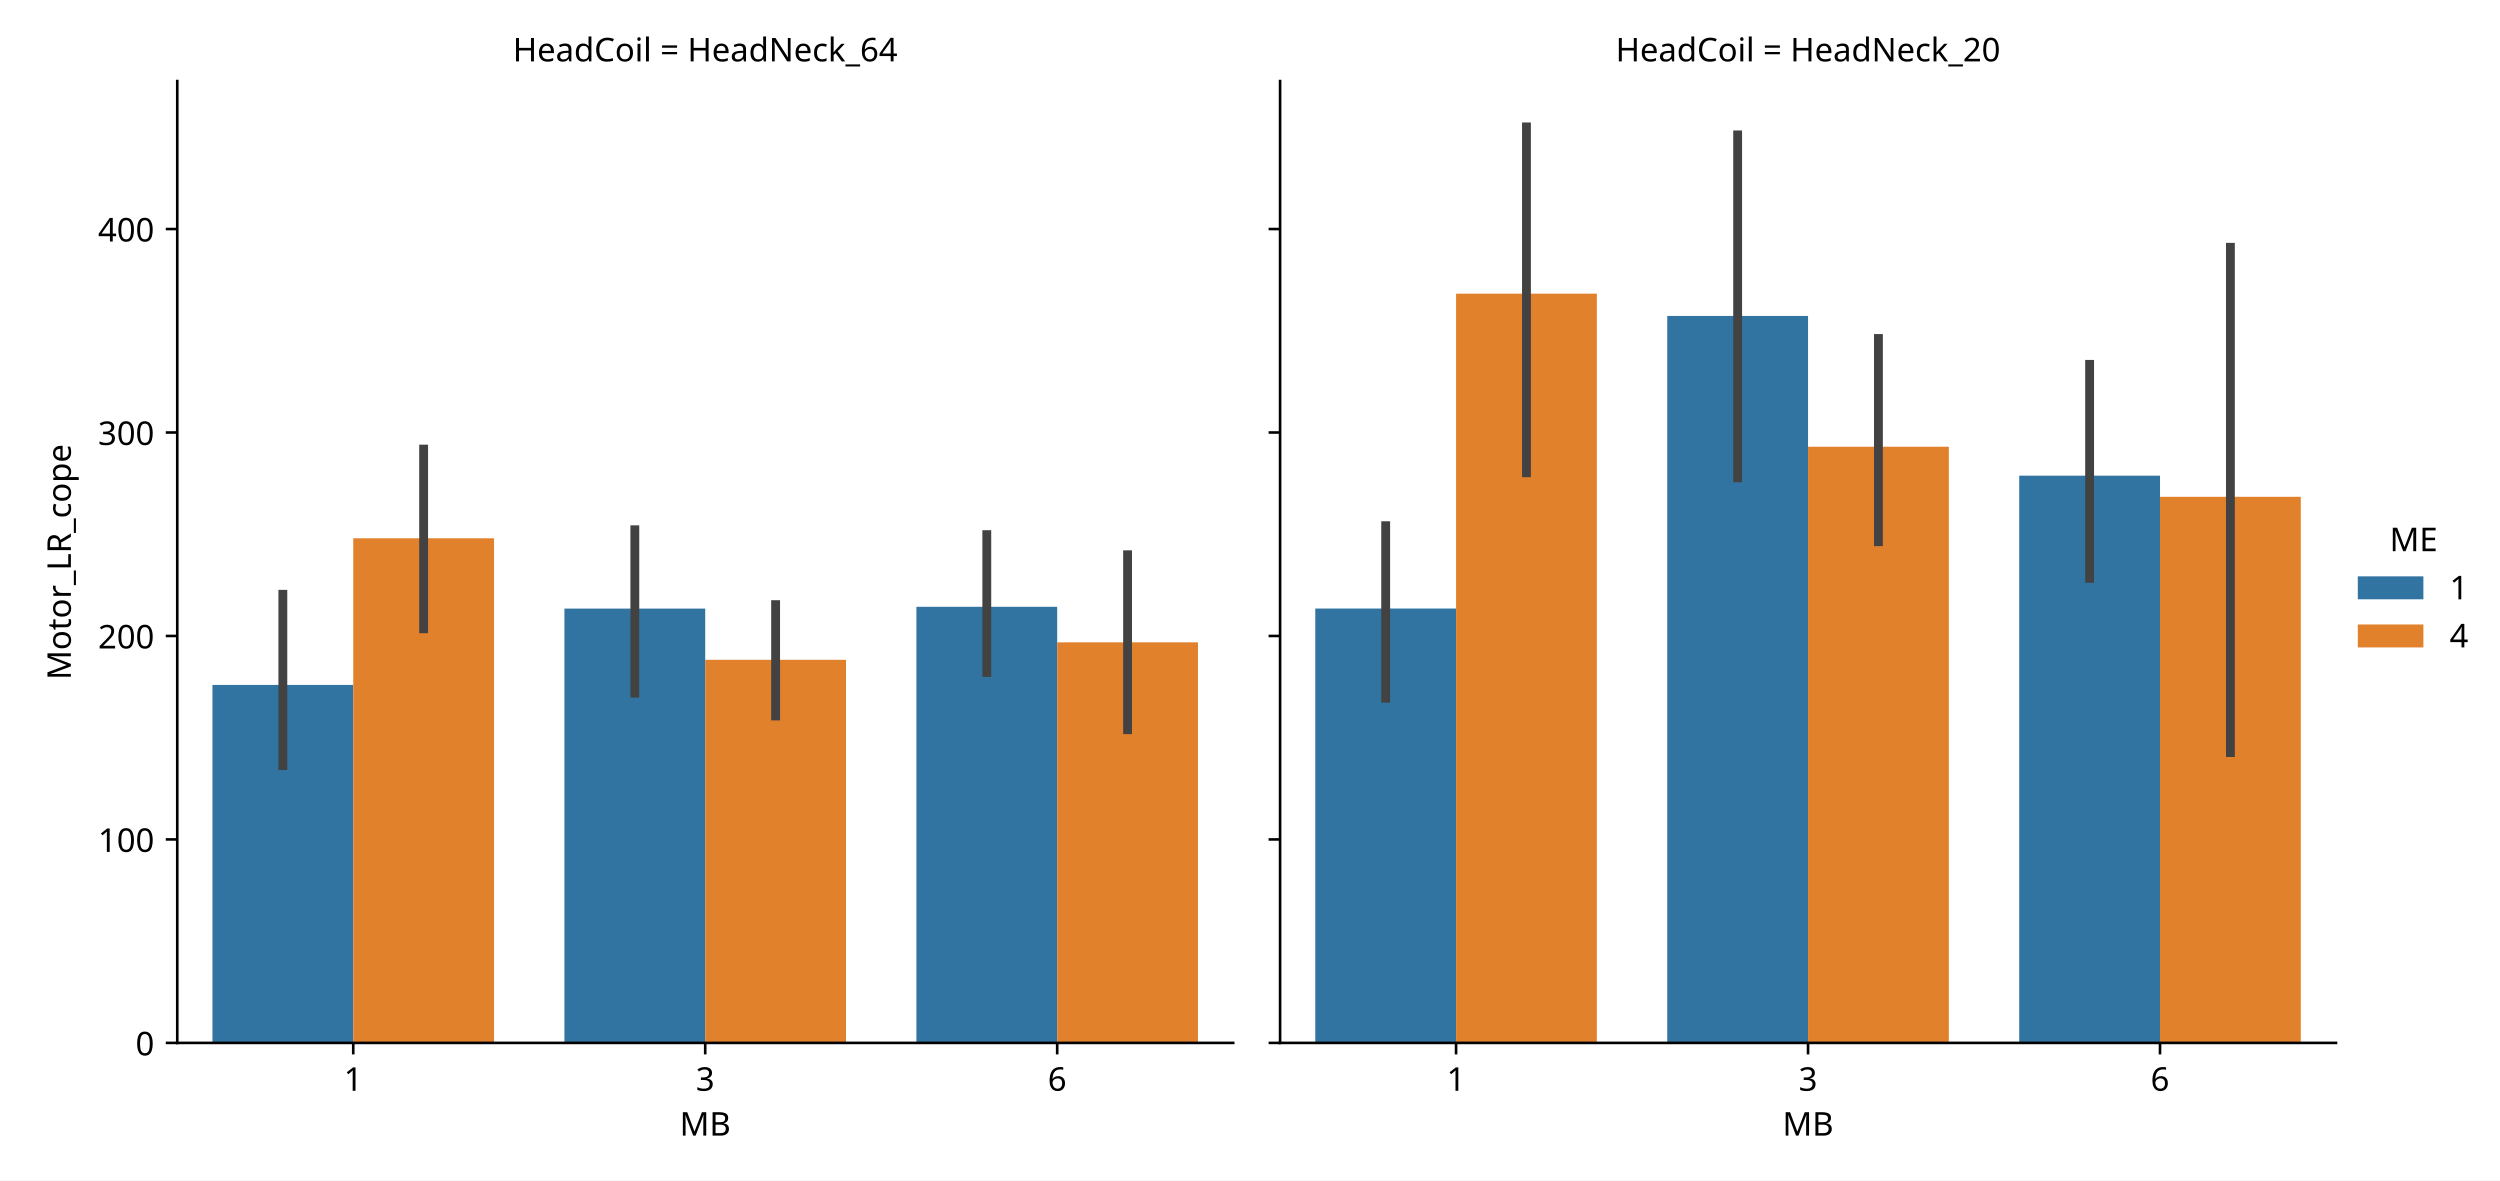
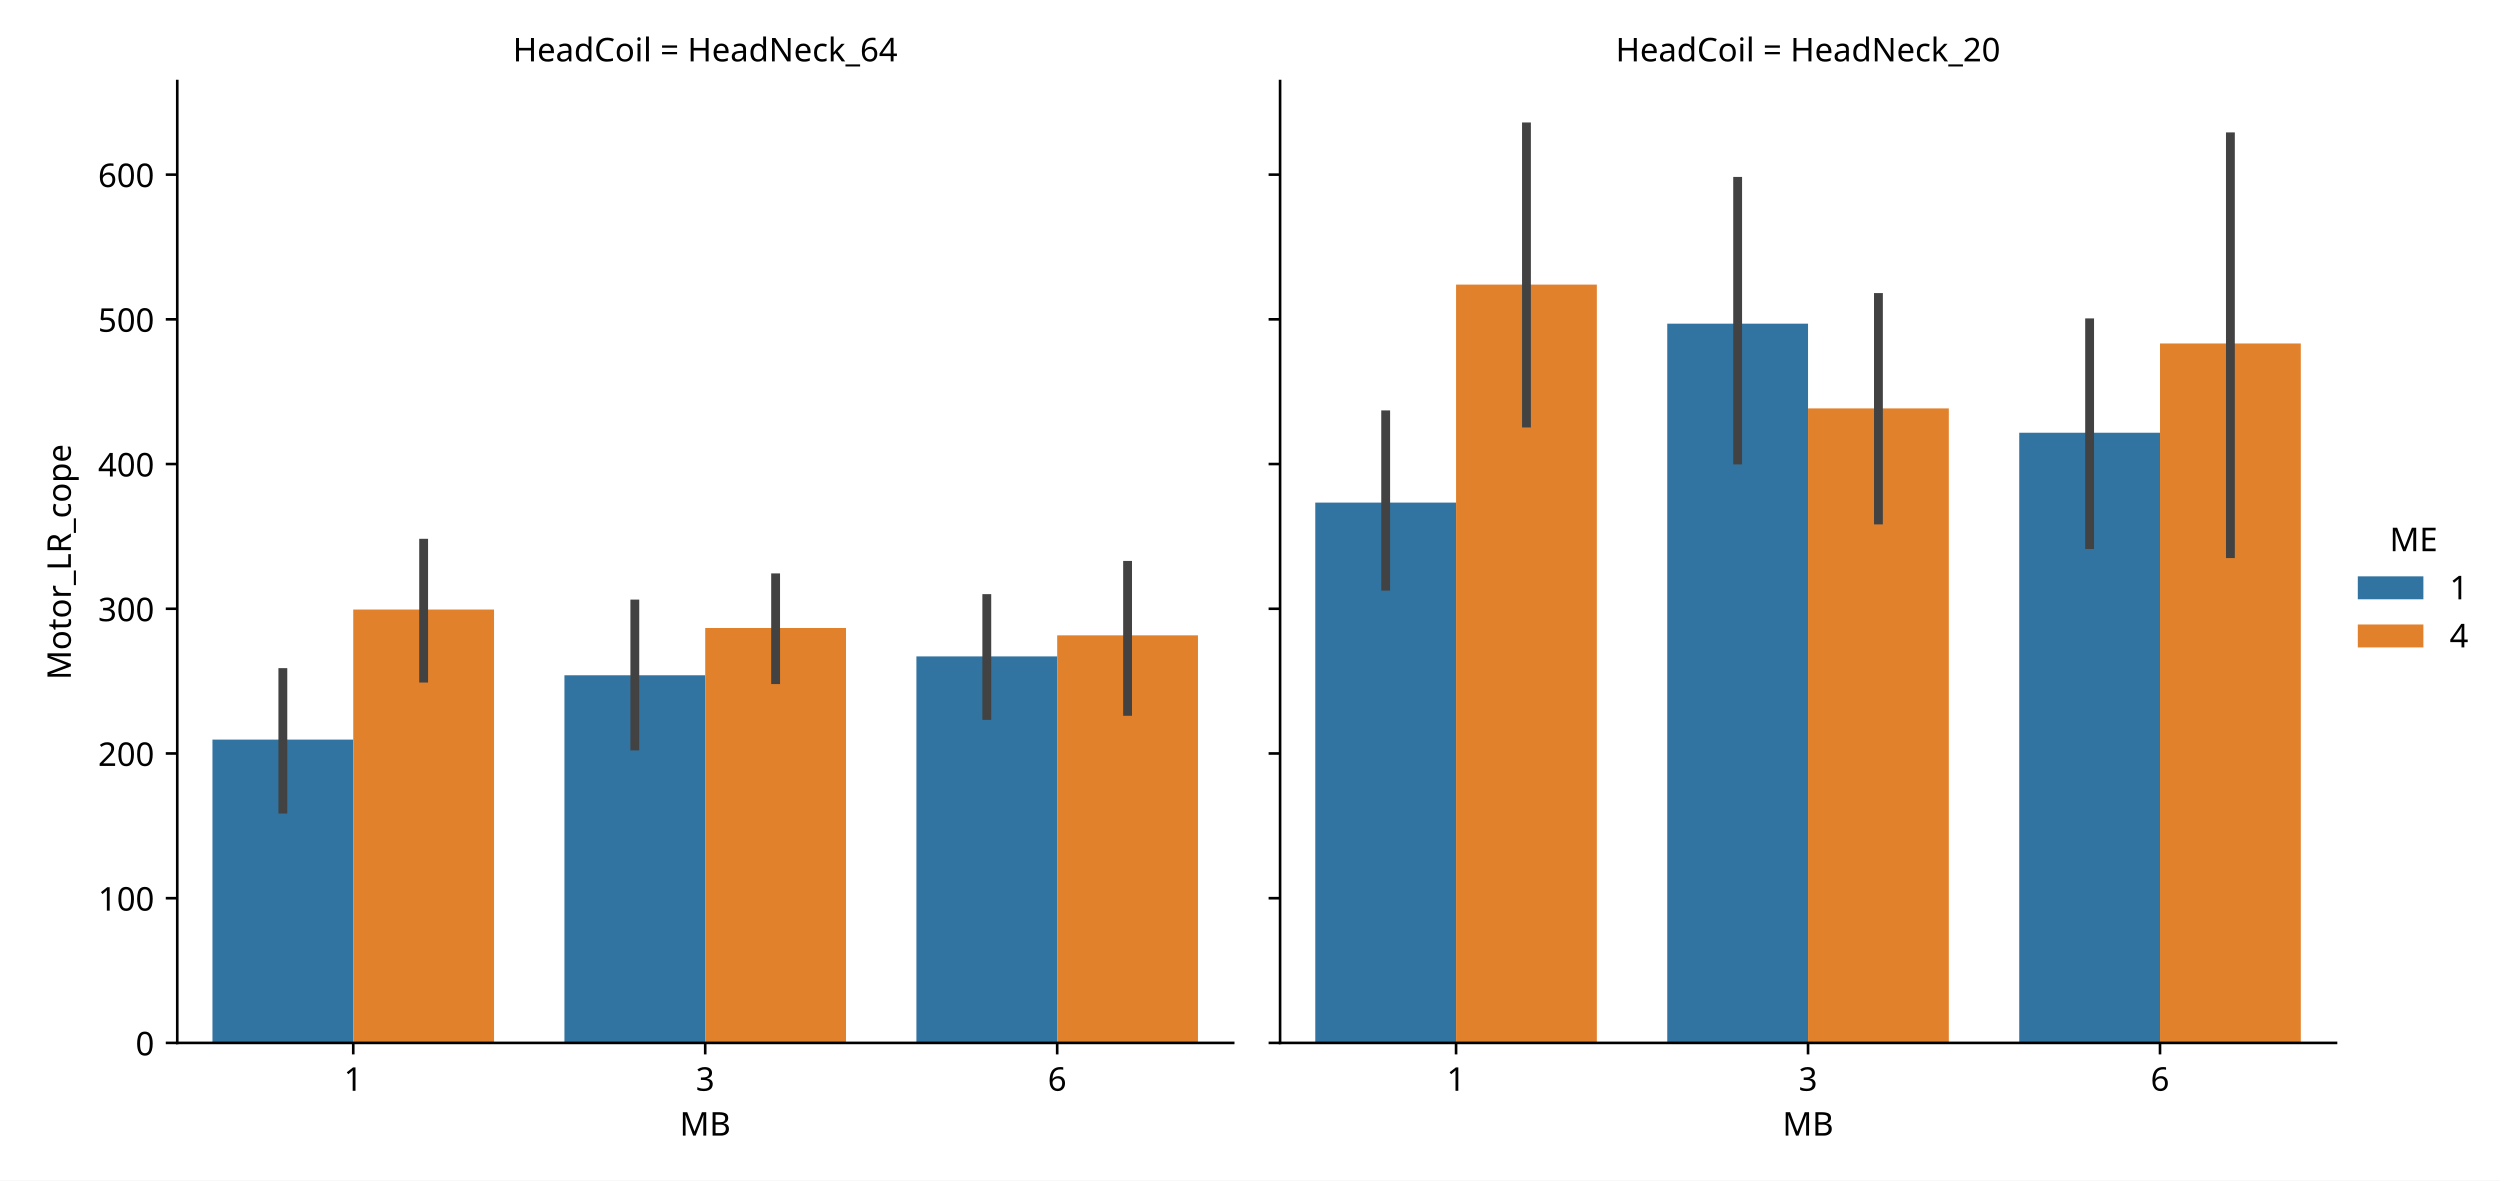
<svg xmlns="http://www.w3.org/2000/svg" xmlns:xlink="http://www.w3.org/1999/xlink" width="762.39pt" height="360pt" viewBox="0 0 762.39 360" version="1.1">
  <defs>
    <style type="text/css">*{stroke-linejoin: round; stroke-linecap: butt}</style>
  </defs>
  <g id="figure_1">
    <g id="patch_1">
      <path d="M 0 360  L 762.39 360  L 762.39 0  L 0 0  z " style="fill: #ffffff" />
    </g>
    <g id="axes_1">
      <g id="patch_2">
        <path d="M 54.056 318.04  L 376.064 318.04  L 376.064 24.72  L 54.056 24.72  z " style="fill: #ffffff" />
      </g>
      <g id="patch_3">
-         <path d="M 64.789 318.04  L 107.724 318.04  L 107.724 208.866  L 64.789 208.866  z " clip-path="url(#p6cc2a08bcb)" style="fill: #3274a1" />
+         <path d="M 64.789 318.04  L 107.724 318.04  L 107.724 225.543  L 64.789 225.543  z " clip-path="url(#p79bdc2096a)" style="fill: #3274a1" />
      </g>
      <g id="patch_4">
-         <path d="M 172.125 318.04  L 215.06 318.04  L 215.06 185.598  L 172.125 185.598  z " clip-path="url(#p6cc2a08bcb)" style="fill: #3274a1" />
+         <path d="M 172.125 318.04  L 215.06 318.04  L 215.06 205.917  L 172.125 205.917  z " clip-path="url(#p79bdc2096a)" style="fill: #3274a1" />
      </g>
      <g id="patch_5">
-         <path d="M 279.461 318.04  L 322.396 318.04  L 322.396 185.038  L 279.461 185.038  z " clip-path="url(#p6cc2a08bcb)" style="fill: #3274a1" />
+         <path d="M 279.461 318.04  L 322.396 318.04  L 322.396 200.164  L 279.461 200.164  z " clip-path="url(#p79bdc2096a)" style="fill: #3274a1" />
      </g>
      <g id="patch_6">
-         <path d="M 107.724 318.04  L 150.658 318.04  L 150.658 164.154  L 107.724 164.154  z " clip-path="url(#p6cc2a08bcb)" style="fill: #e1812c" />
+         <path d="M 107.724 318.04  L 150.658 318.04  L 150.658 185.886  L 107.724 185.886  z " clip-path="url(#p79bdc2096a)" style="fill: #e1812c" />
      </g>
      <g id="patch_7">
-         <path d="M 215.06 318.04  L 257.994 318.04  L 257.994 201.217  L 215.06 201.217  z " clip-path="url(#p6cc2a08bcb)" style="fill: #e1812c" />
+         <path d="M 215.06 318.04  L 257.994 318.04  L 257.994 191.506  L 215.06 191.506  z " clip-path="url(#p79bdc2096a)" style="fill: #e1812c" />
      </g>
      <g id="patch_8">
-         <path d="M 322.396 318.04  L 365.33 318.04  L 365.33 195.892  L 322.396 195.892  z " clip-path="url(#p6cc2a08bcb)" style="fill: #e1812c" />
+         <path d="M 322.396 318.04  L 365.33 318.04  L 365.33 193.74  L 322.396 193.74  z " clip-path="url(#p79bdc2096a)" style="fill: #e1812c" />
      </g>
      <g id="matplotlib.axis_1">
        <g id="xtick_1">
          <g id="line2d_1">
            <defs>
-               <path id="m4bb16688b1" d="M 0 0  L 0 3.5  " style="stroke: #000000; stroke-width: 0.8" />
+               <path id="me2cac77264" d="M 0 0  L 0 3.5  " style="stroke: #000000; stroke-width: 0.8" />
            </defs>
            <g>
-               <use xlink:href="#m4bb16688b1" x="107.724" y="318.04" style="stroke: #000000; stroke-width: 0.8" />
+               <use xlink:href="#me2cac77264" x="107.724" y="318.04" style="stroke: #000000; stroke-width: 0.8" />
            </g>
          </g>
          <g id="text_1">
            <text style="font: 10px 'sans-serif'; text-anchor: middle" x="107.724" y="332.638" transform="rotate(-0, 107.7236, 332.6384)">1</text>
          </g>
        </g>
        <g id="xtick_2">
          <g id="line2d_2">
            <g>
-               <use xlink:href="#m4bb16688b1" x="215.06" y="318.04" style="stroke: #000000; stroke-width: 0.8" />
+               <use xlink:href="#me2cac77264" x="215.06" y="318.04" style="stroke: #000000; stroke-width: 0.8" />
            </g>
          </g>
          <g id="text_2">
            <text style="font: 10px 'sans-serif'; text-anchor: middle" x="215.06" y="332.638" transform="rotate(-0, 215.0598, 332.6384)">3</text>
          </g>
        </g>
        <g id="xtick_3">
          <g id="line2d_3">
            <g>
-               <use xlink:href="#m4bb16688b1" x="322.396" y="318.04" style="stroke: #000000; stroke-width: 0.8" />
+               <use xlink:href="#me2cac77264" x="322.396" y="318.04" style="stroke: #000000; stroke-width: 0.8" />
            </g>
          </g>
          <g id="text_3">
            <text style="font: 10px 'sans-serif'; text-anchor: middle" x="322.396" y="332.638" transform="rotate(-0, 322.3959, 332.6384)">6</text>
          </g>
        </g>
        <g id="text_4">
          <text style="font: 10px 'sans-serif'; text-anchor: middle" x="215.06" y="346.317" transform="rotate(-0, 215.0598, 346.3166)">MB</text>
        </g>
      </g>
      <g id="matplotlib.axis_2">
        <g id="ytick_1">
          <g id="line2d_4">
            <defs>
-               <path id="mce7177d9cb" d="M 0 0  L -3.5 0  " style="stroke: #000000; stroke-width: 0.8" />
+               <path id="m27f7b21d7d" d="M 0 0  L -3.5 0  " style="stroke: #000000; stroke-width: 0.8" />
            </defs>
            <g>
-               <use xlink:href="#mce7177d9cb" x="54.056" y="318.04" style="stroke: #000000; stroke-width: 0.8" />
+               <use xlink:href="#m27f7b21d7d" x="54.056" y="318.04" style="stroke: #000000; stroke-width: 0.8" />
            </g>
          </g>
          <g id="text_5">
            <text style="font: 10px 'sans-serif'; text-anchor: end" x="47.056" y="321.839" transform="rotate(-0, 47.05557, 321.8392)">0</text>
          </g>
        </g>
        <g id="ytick_2">
          <g id="line2d_5">
            <g>
-               <use xlink:href="#mce7177d9cb" x="54.056" y="255.993" style="stroke: #000000; stroke-width: 0.8" />
+               <use xlink:href="#m27f7b21d7d" x="54.056" y="273.908" style="stroke: #000000; stroke-width: 0.8" />
            </g>
          </g>
          <g id="text_6">
-             <text style="font: 10px 'sans-serif'; text-anchor: end" x="47.056" y="259.792" transform="rotate(-0, 47.05557, 259.7918)">100</text>
+             <text style="font: 10px 'sans-serif'; text-anchor: end" x="47.056" y="277.708" transform="rotate(-0, 47.05557, 277.7077)">100</text>
          </g>
        </g>
        <g id="ytick_3">
          <g id="line2d_6">
            <g>
-               <use xlink:href="#mce7177d9cb" x="54.056" y="193.945" style="stroke: #000000; stroke-width: 0.8" />
+               <use xlink:href="#m27f7b21d7d" x="54.056" y="229.777" style="stroke: #000000; stroke-width: 0.8" />
            </g>
          </g>
          <g id="text_7">
-             <text style="font: 10px 'sans-serif'; text-anchor: end" x="47.056" y="197.744" transform="rotate(-0, 47.05557, 197.7445)">200</text>
+             <text style="font: 10px 'sans-serif'; text-anchor: end" x="47.056" y="233.576" transform="rotate(-0, 47.05557, 233.5762)">200</text>
          </g>
        </g>
        <g id="ytick_4">
          <g id="line2d_7">
            <g>
-               <use xlink:href="#mce7177d9cb" x="54.056" y="131.898" style="stroke: #000000; stroke-width: 0.8" />
+               <use xlink:href="#m27f7b21d7d" x="54.056" y="185.645" style="stroke: #000000; stroke-width: 0.8" />
            </g>
          </g>
          <g id="text_8">
-             <text style="font: 10px 'sans-serif'; text-anchor: end" x="47.056" y="135.697" transform="rotate(-0, 47.05557, 135.6971)">300</text>
+             <text style="font: 10px 'sans-serif'; text-anchor: end" x="47.056" y="189.445" transform="rotate(-0, 47.05557, 189.4447)">300</text>
          </g>
        </g>
        <g id="ytick_5">
          <g id="line2d_8">
            <g>
-               <use xlink:href="#mce7177d9cb" x="54.056" y="69.85" style="stroke: #000000; stroke-width: 0.8" />
+               <use xlink:href="#m27f7b21d7d" x="54.056" y="141.514" style="stroke: #000000; stroke-width: 0.8" />
            </g>
          </g>
          <g id="text_9">
-             <text style="font: 10px 'sans-serif'; text-anchor: end" x="47.056" y="73.65" transform="rotate(-0, 47.05557, 73.6497)">400</text>
-           </g>
-         </g>
-         <g id="text_10">
+             <text style="font: 10px 'sans-serif'; text-anchor: end" x="47.056" y="145.313" transform="rotate(-0, 47.05557, 145.3131)">400</text>
+           </g>
+         </g>
+         <g id="ytick_6">
+           <g id="line2d_9">
+             <g>
+               <use xlink:href="#m27f7b21d7d" x="54.056" y="97.382" style="stroke: #000000; stroke-width: 0.8" />
+             </g>
+           </g>
+           <g id="text_10">
+             <text style="font: 10px 'sans-serif'; text-anchor: end" x="47.056" y="101.182" transform="rotate(-0, 47.05557, 101.1816)">500</text>
+           </g>
+         </g>
+         <g id="ytick_7">
+           <g id="line2d_10">
+             <g>
+               <use xlink:href="#m27f7b21d7d" x="54.056" y="53.251" style="stroke: #000000; stroke-width: 0.8" />
+             </g>
+           </g>
+           <g id="text_11">
+             <text style="font: 10px 'sans-serif'; text-anchor: end" x="47.056" y="57.05" transform="rotate(-0, 47.05557, 57.05011)">600</text>
+           </g>
+         </g>
+         <g id="text_12">
          <text style="font: 10px 'sans-serif'; text-anchor: middle" x="21.61" y="171.38" transform="rotate(-90, 21.61026, 171.38)">Motor_LR_cope</text>
        </g>
      </g>
-       <g id="line2d_9">
-         <path d="M 86.256 233.471  L 86.256 181.238  " clip-path="url(#p6cc2a08bcb)" style="fill: none; stroke: #424242; stroke-width: 2.7; stroke-linecap: square" />
-       </g>
-       <g id="line2d_10">
-         <path d="M 193.593 211.389  L 193.593 161.551  " clip-path="url(#p6cc2a08bcb)" style="fill: none; stroke: #424242; stroke-width: 2.7; stroke-linecap: square" />
-       </g>
      <g id="line2d_11">
-         <path d="M 300.929 205.091  L 300.929 163.039  " clip-path="url(#p6cc2a08bcb)" style="fill: none; stroke: #424242; stroke-width: 2.7; stroke-linecap: square" />
+         <path d="M 86.256 246.75  L 86.256 205.092  " clip-path="url(#p79bdc2096a)" style="fill: none; stroke: #424242; stroke-width: 2.7; stroke-linecap: square" />
      </g>
      <g id="line2d_12">
-         <path d="M 129.191 191.743  L 129.191 136.96  " clip-path="url(#p6cc2a08bcb)" style="fill: none; stroke: #424242; stroke-width: 2.7; stroke-linecap: square" />
+         <path d="M 193.593 227.491  L 193.593 184.193  " clip-path="url(#p79bdc2096a)" style="fill: none; stroke: #424242; stroke-width: 2.7; stroke-linecap: square" />
      </g>
      <g id="line2d_13">
-         <path d="M 236.527 218.35  L 236.527 184.394  " clip-path="url(#p6cc2a08bcb)" style="fill: none; stroke: #424242; stroke-width: 2.7; stroke-linecap: square" />
+         <path d="M 300.929 218.181  L 300.929 182.532  " clip-path="url(#p79bdc2096a)" style="fill: none; stroke: #424242; stroke-width: 2.7; stroke-linecap: square" />
      </g>
      <g id="line2d_14">
-         <path d="M 343.863 222.519  L 343.863 169.175  " clip-path="url(#p6cc2a08bcb)" style="fill: none; stroke: #424242; stroke-width: 2.7; stroke-linecap: square" />
+         <path d="M 129.191 206.786  L 129.191 165.656  " clip-path="url(#p79bdc2096a)" style="fill: none; stroke: #424242; stroke-width: 2.7; stroke-linecap: square" />
+       </g>
+       <g id="line2d_15">
+         <path d="M 236.527 207.255  L 236.527 176.201  " clip-path="url(#p79bdc2096a)" style="fill: none; stroke: #424242; stroke-width: 2.7; stroke-linecap: square" />
+       </g>
+       <g id="line2d_16">
+         <path d="M 343.863 216.941  L 343.863 172.412  " clip-path="url(#p79bdc2096a)" style="fill: none; stroke: #424242; stroke-width: 2.7; stroke-linecap: square" />
      </g>
      <g id="patch_9">
        <path d="M 54.056 318.04  L 54.056 24.72  " style="fill: none; stroke: #000000; stroke-width: 0.8; stroke-linejoin: miter; stroke-linecap: square" />
      </g>
      <g id="patch_10">
        <path d="M 54.056 318.04  L 376.064 318.04  " style="fill: none; stroke: #000000; stroke-width: 0.8; stroke-linejoin: miter; stroke-linecap: square" />
      </g>
-       <g id="text_11">
+       <g id="text_13">
        <text style="font: 10px 'sans-serif'; text-anchor: middle" x="215.06" y="18.72" transform="rotate(-0, 215.0598, 18.72)">HeadCoil = HeadNeck_64</text>
      </g>
    </g>
    <g id="axes_2">
      <g id="patch_11">
        <path d="M 390.368 318.04  L 712.376 318.04  L 712.376 24.72  L 390.368 24.72  z " style="fill: #ffffff" />
      </g>
      <g id="patch_12">
-         <path d="M 401.101 318.04  L 444.036 318.04  L 444.036 185.574  L 401.101 185.574  z " clip-path="url(#pc5697439df)" style="fill: #3274a1" />
+         <path d="M 401.101 318.04  L 444.036 318.04  L 444.036 153.27  L 401.101 153.27  z " clip-path="url(#pfd38d1f3ad)" style="fill: #3274a1" />
      </g>
      <g id="patch_13">
-         <path d="M 508.437 318.04  L 551.372 318.04  L 551.372 96.336  L 508.437 96.336  z " clip-path="url(#pc5697439df)" style="fill: #3274a1" />
+         <path d="M 508.437 318.04  L 551.372 318.04  L 551.372 98.695  L 508.437 98.695  z " clip-path="url(#pfd38d1f3ad)" style="fill: #3274a1" />
      </g>
      <g id="patch_14">
-         <path d="M 615.774 318.04  L 658.708 318.04  L 658.708 145.067  L 615.774 145.067  z " clip-path="url(#pc5697439df)" style="fill: #3274a1" />
+         <path d="M 615.774 318.04  L 658.708 318.04  L 658.708 131.975  L 615.774 131.975  z " clip-path="url(#pfd38d1f3ad)" style="fill: #3274a1" />
      </g>
      <g id="patch_15">
-         <path d="M 444.036 318.04  L 486.97 318.04  L 486.97 89.552  L 444.036 89.552  z " clip-path="url(#pc5697439df)" style="fill: #e1812c" />
+         <path d="M 444.036 318.04  L 486.97 318.04  L 486.97 86.795  L 444.036 86.795  z " clip-path="url(#pfd38d1f3ad)" style="fill: #e1812c" />
      </g>
      <g id="patch_16">
-         <path d="M 551.372 318.04  L 594.306 318.04  L 594.306 136.227  L 551.372 136.227  z " clip-path="url(#pc5697439df)" style="fill: #e1812c" />
+         <path d="M 551.372 318.04  L 594.306 318.04  L 594.306 124.534  L 551.372 124.534  z " clip-path="url(#pfd38d1f3ad)" style="fill: #e1812c" />
      </g>
      <g id="patch_17">
-         <path d="M 658.708 318.04  L 701.642 318.04  L 701.642 151.504  L 658.708 151.504  z " clip-path="url(#pc5697439df)" style="fill: #e1812c" />
+         <path d="M 658.708 318.04  L 701.642 318.04  L 701.642 104.736  L 658.708 104.736  z " clip-path="url(#pfd38d1f3ad)" style="fill: #e1812c" />
      </g>
      <g id="matplotlib.axis_3">
        <g id="xtick_4">
-           <g id="line2d_15">
-             <g>
-               <use xlink:href="#m4bb16688b1" x="444.036" y="318.04" style="stroke: #000000; stroke-width: 0.8" />
-             </g>
-           </g>
-           <g id="text_12">
+           <g id="line2d_17">
+             <g>
+               <use xlink:href="#me2cac77264" x="444.036" y="318.04" style="stroke: #000000; stroke-width: 0.8" />
+             </g>
+           </g>
+           <g id="text_14">
            <text style="font: 10px 'sans-serif'; text-anchor: middle" x="444.036" y="332.638" transform="rotate(-0, 444.0358, 332.6384)">1</text>
          </g>
        </g>
        <g id="xtick_5">
-           <g id="line2d_16">
-             <g>
-               <use xlink:href="#m4bb16688b1" x="551.372" y="318.04" style="stroke: #000000; stroke-width: 0.8" />
-             </g>
-           </g>
-           <g id="text_13">
+           <g id="line2d_18">
+             <g>
+               <use xlink:href="#me2cac77264" x="551.372" y="318.04" style="stroke: #000000; stroke-width: 0.8" />
+             </g>
+           </g>
+           <g id="text_15">
            <text style="font: 10px 'sans-serif'; text-anchor: middle" x="551.372" y="332.638" transform="rotate(-0, 551.3719, 332.6384)">3</text>
          </g>
        </g>
        <g id="xtick_6">
-           <g id="line2d_17">
-             <g>
-               <use xlink:href="#m4bb16688b1" x="658.708" y="318.04" style="stroke: #000000; stroke-width: 0.8" />
-             </g>
-           </g>
-           <g id="text_14">
+           <g id="line2d_19">
+             <g>
+               <use xlink:href="#me2cac77264" x="658.708" y="318.04" style="stroke: #000000; stroke-width: 0.8" />
+             </g>
+           </g>
+           <g id="text_16">
            <text style="font: 10px 'sans-serif'; text-anchor: middle" x="658.708" y="332.638" transform="rotate(-0, 658.708, 332.6384)">6</text>
          </g>
        </g>
-         <g id="text_15">
+         <g id="text_17">
          <text style="font: 10px 'sans-serif'; text-anchor: middle" x="551.372" y="346.317" transform="rotate(-0, 551.3719, 346.3166)">MB</text>
        </g>
      </g>
      <g id="matplotlib.axis_4">
-         <g id="ytick_6">
-           <g id="line2d_18">
-             <g>
-               <use xlink:href="#mce7177d9cb" x="390.368" y="318.04" style="stroke: #000000; stroke-width: 0.8" />
-             </g>
-           </g>
-         </g>
-         <g id="ytick_7">
-           <g id="line2d_19">
-             <g>
-               <use xlink:href="#mce7177d9cb" x="390.368" y="255.993" style="stroke: #000000; stroke-width: 0.8" />
-             </g>
-           </g>
-         </g>
        <g id="ytick_8">
          <g id="line2d_20">
            <g>
-               <use xlink:href="#mce7177d9cb" x="390.368" y="193.945" style="stroke: #000000; stroke-width: 0.8" />
+               <use xlink:href="#m27f7b21d7d" x="390.368" y="318.04" style="stroke: #000000; stroke-width: 0.8" />
            </g>
          </g>
        </g>
        <g id="ytick_9">
          <g id="line2d_21">
            <g>
-               <use xlink:href="#mce7177d9cb" x="390.368" y="131.898" style="stroke: #000000; stroke-width: 0.8" />
+               <use xlink:href="#m27f7b21d7d" x="390.368" y="273.908" style="stroke: #000000; stroke-width: 0.8" />
            </g>
          </g>
        </g>
        <g id="ytick_10">
          <g id="line2d_22">
            <g>
-               <use xlink:href="#mce7177d9cb" x="390.368" y="69.85" style="stroke: #000000; stroke-width: 0.8" />
-             </g>
-           </g>
-         </g>
-       </g>
-       <g id="line2d_23">
-         <path d="M 422.569 212.929  L 422.569 160.304  " clip-path="url(#pc5697439df)" style="fill: none; stroke: #424242; stroke-width: 2.7; stroke-linecap: square" />
-       </g>
-       <g id="line2d_24">
-         <path d="M 529.905 145.723  L 529.905 41.137  " clip-path="url(#pc5697439df)" style="fill: none; stroke: #424242; stroke-width: 2.7; stroke-linecap: square" />
-       </g>
-       <g id="line2d_25">
-         <path d="M 637.241 176.389  L 637.241 111.112  " clip-path="url(#pc5697439df)" style="fill: none; stroke: #424242; stroke-width: 2.7; stroke-linecap: square" />
-       </g>
-       <g id="line2d_26">
-         <path d="M 465.503 144.174  L 465.503 38.688  " clip-path="url(#pc5697439df)" style="fill: none; stroke: #424242; stroke-width: 2.7; stroke-linecap: square" />
+               <use xlink:href="#m27f7b21d7d" x="390.368" y="229.777" style="stroke: #000000; stroke-width: 0.8" />
+             </g>
+           </g>
+         </g>
+         <g id="ytick_11">
+           <g id="line2d_23">
+             <g>
+               <use xlink:href="#m27f7b21d7d" x="390.368" y="185.645" style="stroke: #000000; stroke-width: 0.8" />
+             </g>
+           </g>
+         </g>
+         <g id="ytick_12">
+           <g id="line2d_24">
+             <g>
+               <use xlink:href="#m27f7b21d7d" x="390.368" y="141.514" style="stroke: #000000; stroke-width: 0.8" />
+             </g>
+           </g>
+         </g>
+         <g id="ytick_13">
+           <g id="line2d_25">
+             <g>
+               <use xlink:href="#m27f7b21d7d" x="390.368" y="97.382" style="stroke: #000000; stroke-width: 0.8" />
+             </g>
+           </g>
+         </g>
+         <g id="ytick_14">
+           <g id="line2d_26">
+             <g>
+               <use xlink:href="#m27f7b21d7d" x="390.368" y="53.251" style="stroke: #000000; stroke-width: 0.8" />
+             </g>
+           </g>
+         </g>
      </g>
      <g id="line2d_27">
-         <path d="M 572.839 165.204  L 572.839 103.219  " clip-path="url(#pc5697439df)" style="fill: none; stroke: #424242; stroke-width: 2.7; stroke-linecap: square" />
+         <path d="M 422.569 178.764  L 422.569 126.494  " clip-path="url(#pfd38d1f3ad)" style="fill: none; stroke: #424242; stroke-width: 2.7; stroke-linecap: square" />
      </g>
      <g id="line2d_28">
-         <path d="M 680.175 229.505  L 680.175 75.406  " clip-path="url(#pc5697439df)" style="fill: none; stroke: #424242; stroke-width: 2.7; stroke-linecap: square" />
+         <path d="M 529.905 140.273  L 529.905 55.299  " clip-path="url(#pfd38d1f3ad)" style="fill: none; stroke: #424242; stroke-width: 2.7; stroke-linecap: square" />
+       </g>
+       <g id="line2d_29">
+         <path d="M 637.241 166.073  L 637.241 98.454  " clip-path="url(#pfd38d1f3ad)" style="fill: none; stroke: #424242; stroke-width: 2.7; stroke-linecap: square" />
+       </g>
+       <g id="line2d_30">
+         <path d="M 465.503 129.002  L 465.503 38.688  " clip-path="url(#pfd38d1f3ad)" style="fill: none; stroke: #424242; stroke-width: 2.7; stroke-linecap: square" />
+       </g>
+       <g id="line2d_31">
+         <path d="M 572.839 158.574  L 572.839 90.722  " clip-path="url(#pfd38d1f3ad)" style="fill: none; stroke: #424242; stroke-width: 2.7; stroke-linecap: square" />
+       </g>
+       <g id="line2d_32">
+         <path d="M 680.175 168.835  L 680.175 41.724  " clip-path="url(#pfd38d1f3ad)" style="fill: none; stroke: #424242; stroke-width: 2.7; stroke-linecap: square" />
      </g>
      <g id="patch_18">
        <path d="M 390.368 318.04  L 390.368 24.72  " style="fill: none; stroke: #000000; stroke-width: 0.8; stroke-linejoin: miter; stroke-linecap: square" />
      </g>
      <g id="patch_19">
        <path d="M 390.368 318.04  L 712.376 318.04  " style="fill: none; stroke: #000000; stroke-width: 0.8; stroke-linejoin: miter; stroke-linecap: square" />
      </g>
-       <g id="text_16">
+       <g id="text_18">
        <text style="font: 10px 'sans-serif'; text-anchor: middle" x="551.372" y="18.72" transform="rotate(-0, 551.3719, 18.72)">HeadCoil = HeadNeck_20</text>
      </g>
    </g>
    <g id="legend_1">
-       <g id="text_17">
+       <g id="text_19">
        <text style="font: 10px 'sans-serif'; text-anchor: start" x="728.735" y="168.081" transform="rotate(-0, 728.7353, 168.0813)">ME</text>
      </g>
      <g id="patch_20">
        <path d="M 719.028 182.759  L 739.028 182.759  L 739.028 175.759  L 719.028 175.759  z " style="fill: #3274a1" />
      </g>
-       <g id="text_18">
+       <g id="text_20">
        <text style="font: 10px 'sans-serif'; text-anchor: start" x="747.028" y="182.759" transform="rotate(-0, 747.0275, 182.7594)">1</text>
      </g>
      <g id="patch_21">
        <path d="M 719.028 197.438  L 739.028 197.438  L 739.028 190.438  L 719.028 190.438  z " style="fill: #e1812c" />
      </g>
-       <g id="text_19">
+       <g id="text_21">
        <text style="font: 10px 'sans-serif'; text-anchor: start" x="747.028" y="197.438" transform="rotate(-0, 747.0275, 197.4375)">4</text>
      </g>
    </g>
  </g>
  <defs>
-     <clipPath id="p6cc2a08bcb">
+     <clipPath id="p79bdc2096a">
      <rect x="54.056" y="24.72" width="322.008" height="293.32" />
    </clipPath>
-     <clipPath id="pc5697439df">
+     <clipPath id="pfd38d1f3ad">
      <rect x="390.368" y="24.72" width="322.008" height="293.32" />
    </clipPath>
  </defs>
</svg>
